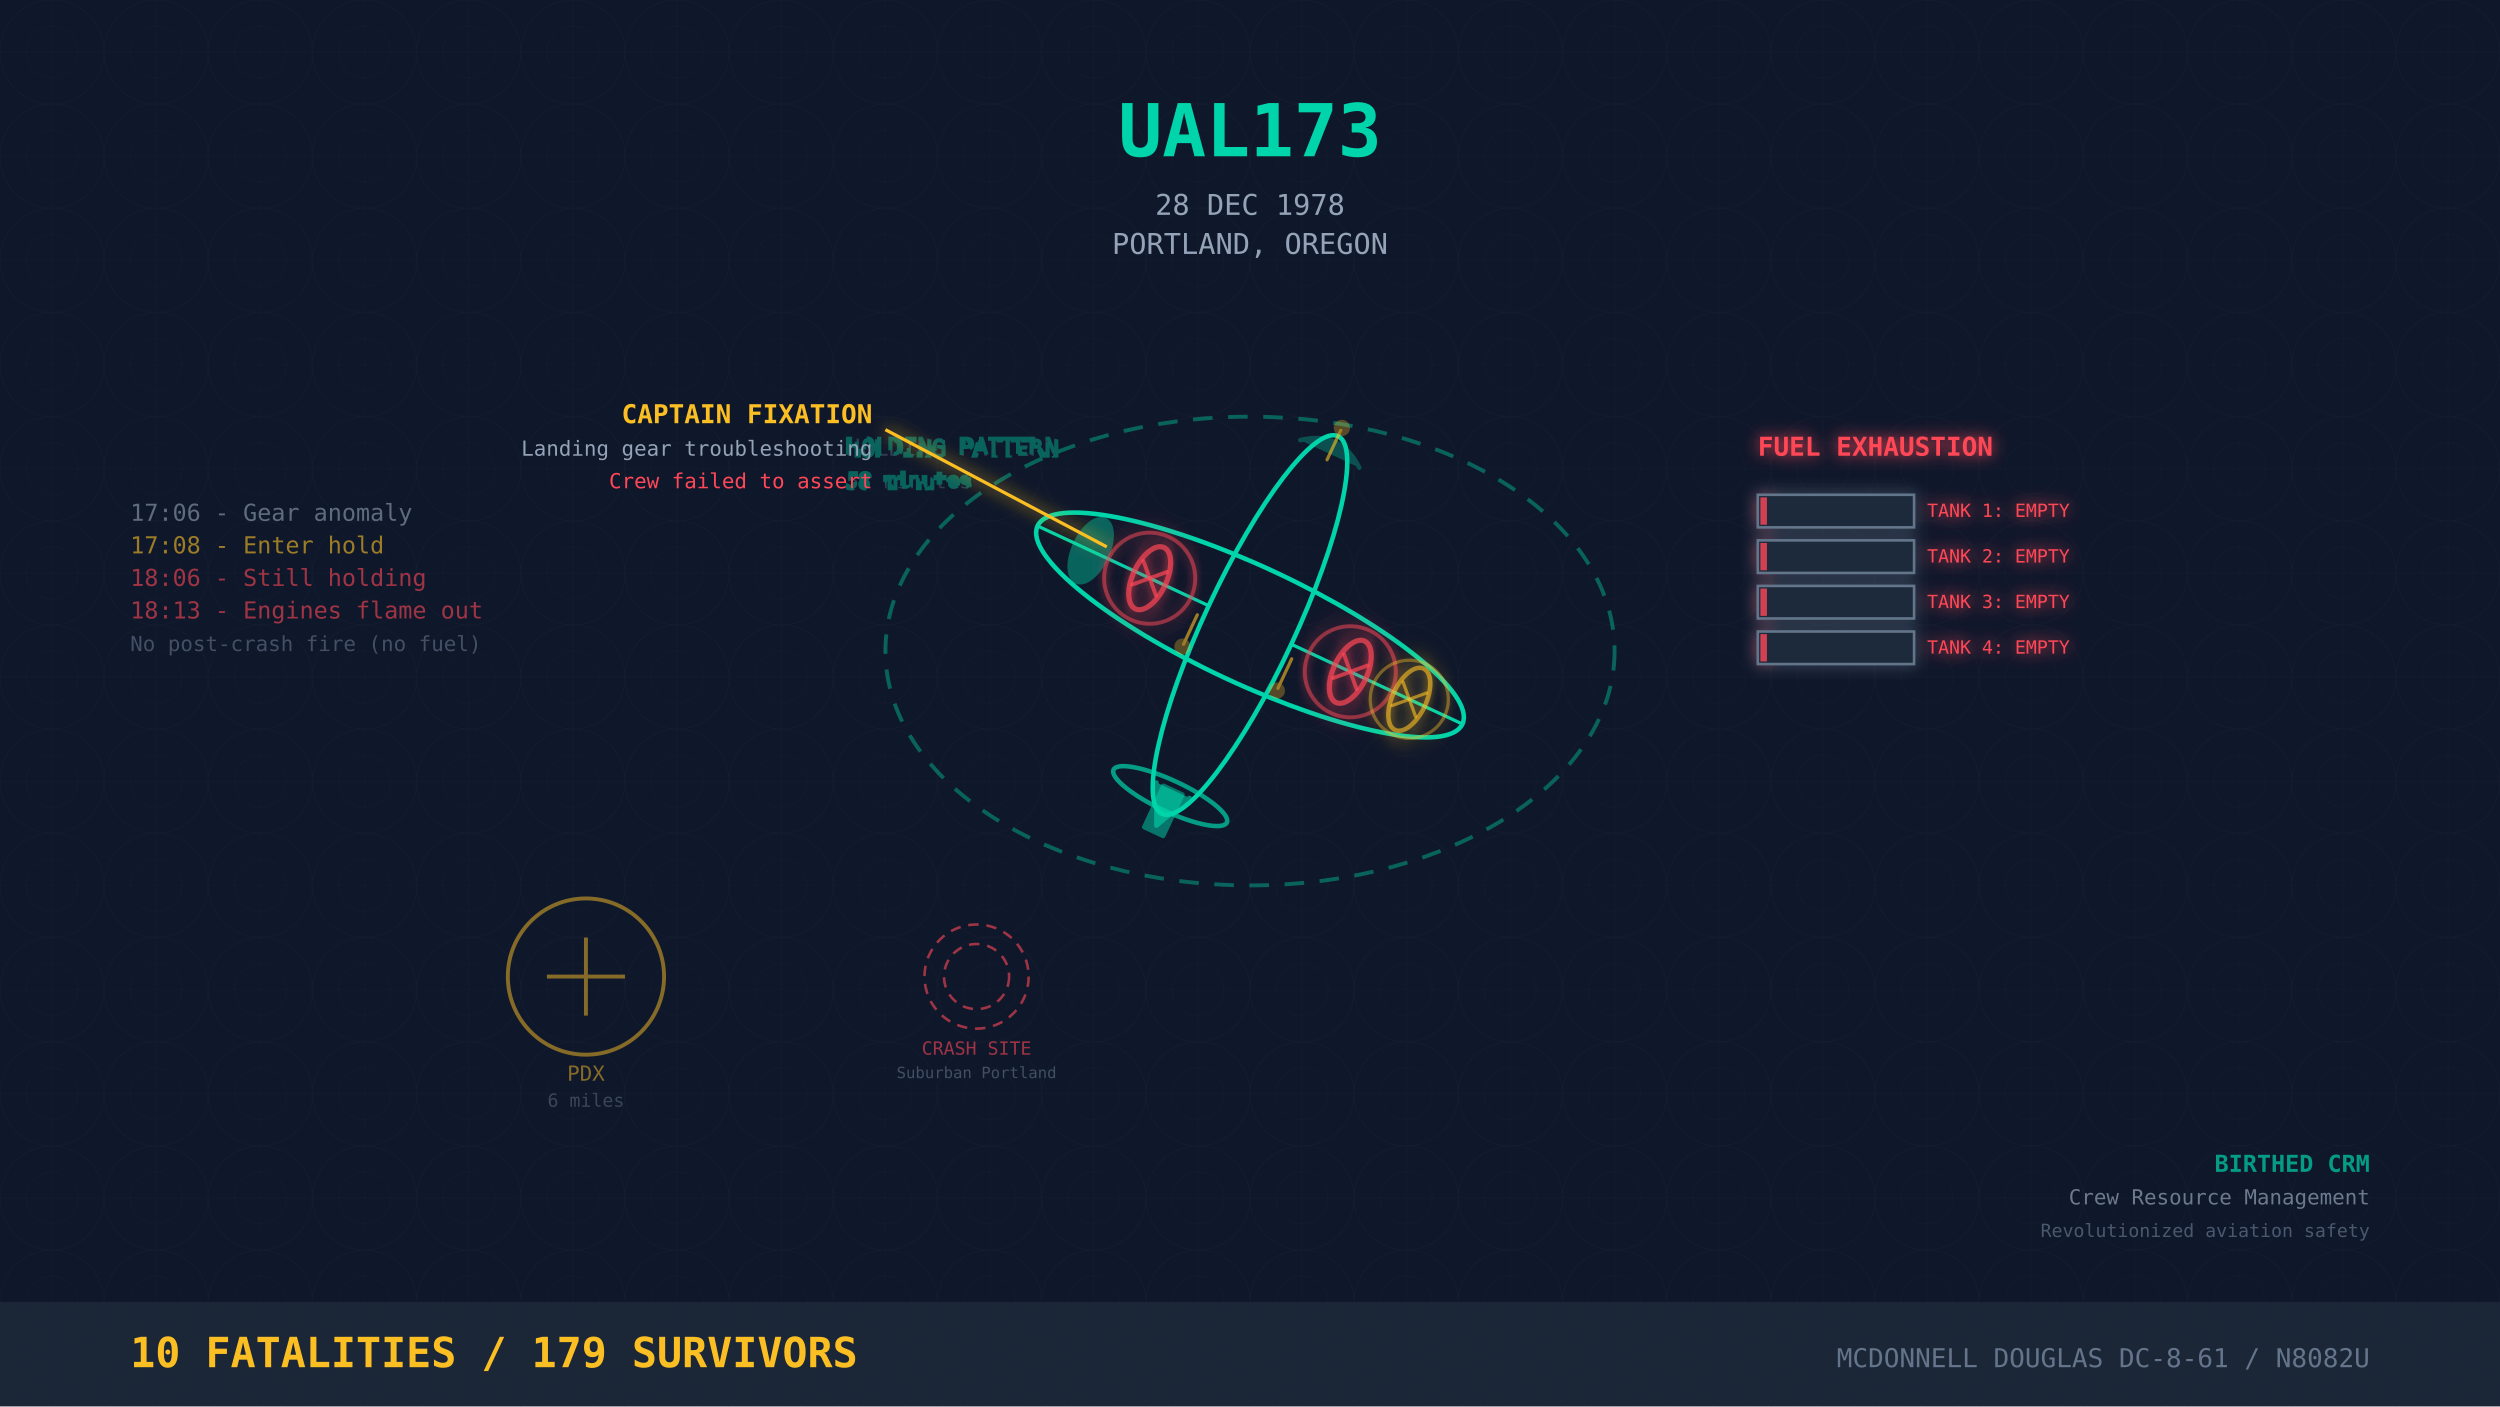
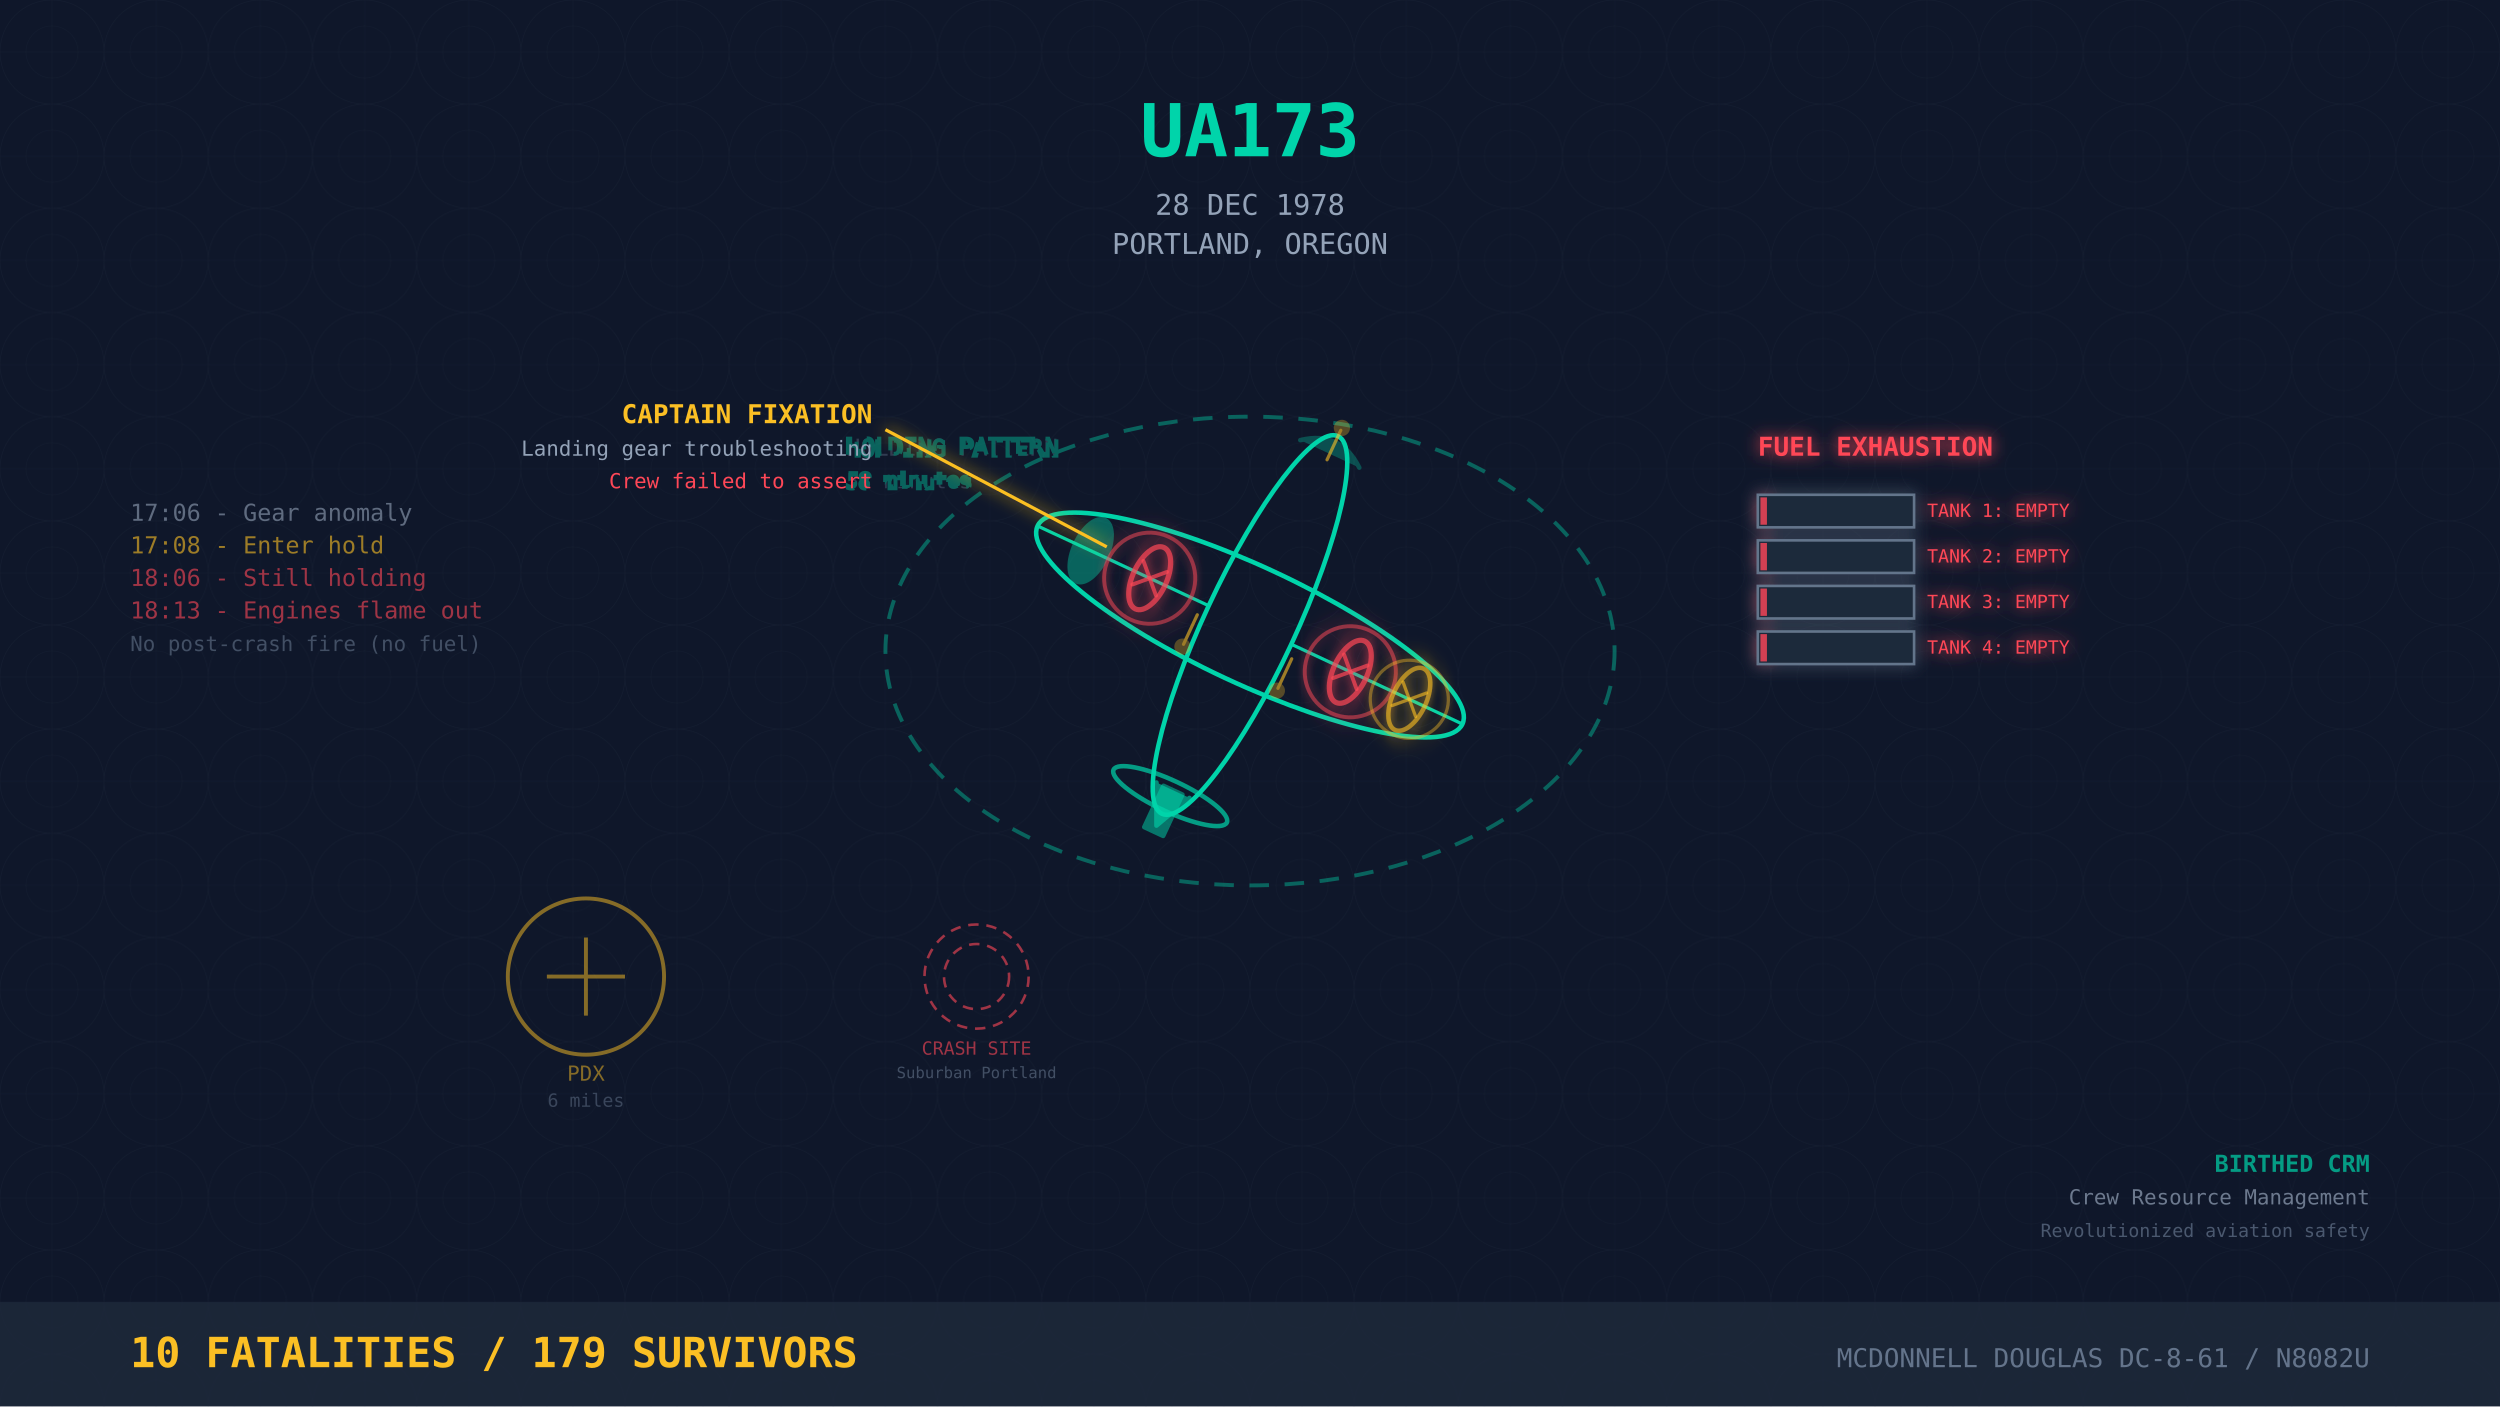
<svg xmlns="http://www.w3.org/2000/svg" width="1920" height="1080" viewBox="0 0 1920 1080">
  <rect width="1920" height="1080" fill="#0f172a" />
  <defs>
    <pattern id="radar-grid" width="80" height="80" patternUnits="userSpaceOnUse">
      <circle cx="40" cy="40" r="40" fill="none" stroke="#1e293b" stroke-width="0.5" opacity="0.4" />
      <circle cx="40" cy="40" r="20" fill="none" stroke="#1e293b" stroke-width="0.5" opacity="0.3" />
      <line x1="40" y1="0" x2="40" y2="80" stroke="#1e293b" stroke-width="0.5" opacity="0.3" />
      <line x1="0" y1="40" x2="80" y2="40" stroke="#1e293b" stroke-width="0.5" opacity="0.3" />
    </pattern>
    <filter id="warning-glow">
      <feGaussianBlur stdDeviation="6" result="coloredBlur" />
      <feMerge>
        <feMergeNode in="coloredBlur" />
        <feMergeNode in="SourceGraphic" />
      </feMerge>
    </filter>
  </defs>
  <rect width="1920" height="1080" fill="url(#radar-grid)" />
  <g opacity="0.4" stroke="#00d4aa" stroke-width="3" fill="none" stroke-dasharray="15,12">
    <ellipse cx="960" cy="500" rx="280" ry="180" />
    <text x="650" y="350" font-family="monospace" font-size="18" fill="#64748b">HOLDING PATTERN</text>
    <text x="650" y="375" font-family="monospace" font-size="16" fill="#64748b">58 minutes</text>
  </g>
  <g opacity="0.5">
    <circle cx="450" cy="750" r="60" stroke="#fbbf24" stroke-width="3" fill="none" />
    <line x1="420" y1="750" x2="480" y2="750" stroke="#fbbf24" stroke-width="3" />
    <line x1="450" y1="720" x2="450" y2="780" stroke="#fbbf24" stroke-width="3" />
    <text x="450" y="830" font-family="monospace" font-size="16" fill="#fbbf24" text-anchor="middle">PDX</text>
    <text x="450" y="850" font-family="monospace" font-size="14" fill="#64748b" text-anchor="middle">6 miles</text>
  </g>
  <g opacity="0.6">
    <circle cx="750" cy="750" r="40" stroke="#ff4757" stroke-width="2" fill="none" stroke-dasharray="8,6" />
    <circle cx="750" cy="750" r="25" stroke="#ff4757" stroke-width="2" fill="none" stroke-dasharray="8,6" />
    <text x="750" y="810" font-family="monospace" font-size="14" fill="#ff4757" text-anchor="middle">CRASH SITE</text>
    <text x="750" y="828" font-family="monospace" font-size="12" fill="#64748b" text-anchor="middle">Suburban Portland</text>
  </g>
  <g transform="translate(960, 480) rotate(25)">
    <g stroke="#00d4aa" stroke-width="3.5" fill="none" stroke-linecap="round" stroke-linejoin="round">
      <ellipse cx="0" cy="0" rx="35" ry="160" />
      <path d="M -25,-145 Q 0,-165 25,-145" fill="#00d4aa" opacity="0.3" />
      <ellipse cx="0" cy="0" rx="180" ry="45" />
      <line x1="-180" y1="0" x2="-35" y2="0" stroke-width="2.5" />
      <line x1="180" y1="0" x2="35" y2="0" stroke-width="2.5" />
      <g>
        <ellipse cx="-135" cy="0" rx="13" ry="26" fill="#00d4aa" opacity="0.4" />
        <g filter="url(#warning-glow)">
          <ellipse cx="-85" cy="0" rx="13" ry="26" stroke="#ff4757" stroke-width="4" fill="none" opacity="0.7" />
          <circle cx="-85" cy="0" r="35" stroke="#ff4757" stroke-width="3" fill="none" opacity="0.5" />
          <line x1="-95" y1="-10" x2="-75" y2="10" stroke="#ff4757" stroke-width="3" opacity="0.7" />
          <line x1="-75" y1="-10" x2="-95" y2="10" stroke="#ff4757" stroke-width="3" opacity="0.7" />
        </g>
        <g filter="url(#warning-glow)">
          <ellipse cx="85" cy="0" rx="13" ry="26" stroke="#ff4757" stroke-width="4" fill="none" opacity="0.7" />
          <circle cx="85" cy="0" r="35" stroke="#ff4757" stroke-width="3" fill="none" opacity="0.5" />
          <line x1="75" y1="-10" x2="95" y2="10" stroke="#ff4757" stroke-width="3" opacity="0.7" />
          <line x1="95" y1="-10" x2="75" y2="10" stroke="#ff4757" stroke-width="3" opacity="0.7" />
        </g>
        <g filter="url(#warning-glow)">
          <ellipse cx="135" cy="0" rx="13" ry="26" stroke="#fbbf24" stroke-width="3.5" fill="none" opacity="0.6" />
          <circle cx="135" cy="0" r="30" stroke="#fbbf24" stroke-width="2.5" fill="none" opacity="0.4" />
          <line x1="125" y1="-10" x2="145" y2="10" stroke="#fbbf24" stroke-width="2.5" opacity="0.6" />
          <line x1="145" y1="-10" x2="125" y2="10" stroke="#fbbf24" stroke-width="2.5" opacity="0.6" />
        </g>
      </g>
      <g stroke="#fbbf24" stroke-width="2.5" opacity="0.6">
        <line x1="0" y1="-140" x2="0" y2="-165" />
        <circle cx="0" cy="-167" r="5" fill="#fbbf24" opacity="0.5" />
        <line x1="-40" y1="10" x2="-40" y2="35" />
        <circle cx="-40" cy="37" r="5" fill="#fbbf24" opacity="0.5" />
        <line x1="40" y1="10" x2="40" y2="35" />
        <circle cx="40" cy="37" r="5" fill="#fbbf24" opacity="0.5" />
      </g>
      <path d="M -14,140 L 0,170 L 14,140" fill="#00d4aa" opacity="0.6" />
      <rect x="-8" y="140" width="16" height="35" fill="#00d4aa" opacity="0.5" />
      <ellipse cx="0" cy="145" rx="48" ry="12" opacity="0.7" />
    </g>
  </g>
  <g font-family="monospace" filter="url(#warning-glow)">
    <g transform="translate(1350, 350)">
      <text x="0" y="0" font-size="20" fill="#ff4757" font-weight="bold">FUEL EXHAUSTION</text>
      <g transform="translate(0, 30)">
        <rect x="0" y="0" width="120" height="25" stroke="#64748b" stroke-width="2" fill="#1e293b" />
        <rect x="2" y="2" width="5" height="21" fill="#ff4757" opacity="0.8" />
        <text x="130" y="17" font-size="14" fill="#ff4757">TANK 1: EMPTY</text>
        <rect x="0" y="35" width="120" height="25" stroke="#64748b" stroke-width="2" fill="#1e293b" />
        <rect x="2" y="37" width="5" height="21" fill="#ff4757" opacity="0.8" />
        <text x="130" y="52" font-size="14" fill="#ff4757">TANK 2: EMPTY</text>
        <rect x="0" y="70" width="120" height="25" stroke="#64748b" stroke-width="2" fill="#1e293b" />
        <rect x="2" y="72" width="5" height="21" fill="#ff4757" opacity="0.8" />
        <text x="130" y="87" font-size="14" fill="#ff4757">TANK 3: EMPTY</text>
        <rect x="0" y="105" width="120" height="25" stroke="#64748b" stroke-width="2" fill="#1e293b" />
        <rect x="2" y="107" width="5" height="21" fill="#ff4757" opacity="0.8" />
        <text x="130" y="122" font-size="14" fill="#ff4757">TANK 4: EMPTY</text>
      </g>
    </g>
  </g>
  <g font-family="monospace" text-anchor="middle">
-     <text x="960" y="120" font-size="56" fill="#00d4aa" font-weight="bold">UAL173</text>
+     <text x="960" y="120" font-size="56" fill="#00d4aa" font-weight="bold">UA173</text>
    <text x="960" y="165" font-size="22" fill="#94a3b8">28 DEC 1978</text>
    <text x="960" y="195" font-size="22" fill="#94a3b8">PORTLAND, OREGON</text>
  </g>
  <g font-family="monospace" fill="#fbbf24">
    <line x1="850" y1="420" x2="680" y2="330" stroke="#fbbf24" stroke-width="2.5" filter="url(#warning-glow)" />
    <text x="670" y="325" font-size="20" font-weight="bold" text-anchor="end">CAPTAIN FIXATION</text>
    <text x="670" y="350" font-size="16" fill="#94a3b8" text-anchor="end">Landing gear troubleshooting</text>
    <text x="670" y="375" font-size="16" fill="#ff4757" text-anchor="end">Crew failed to assert</text>
  </g>
  <g font-family="monospace" opacity="0.6">
    <text x="100" y="400" font-size="18" fill="#94a3b8">17:06 - Gear anomaly</text>
    <text x="100" y="425" font-size="18" fill="#fbbf24">17:08 - Enter hold</text>
    <text x="100" y="450" font-size="18" fill="#ff4757">18:06 - Still holding</text>
    <text x="100" y="475" font-size="18" fill="#ff4757">18:13 - Engines flame out</text>
    <text x="100" y="500" font-size="16" fill="#64748b">No post-crash fire (no fuel)</text>
  </g>
  <g font-family="monospace" opacity="0.7">
    <text x="1820" y="900" font-size="18" fill="#00d4aa" text-anchor="end" font-weight="bold">BIRTHED CRM</text>
    <text x="1820" y="925" font-size="16" fill="#94a3b8" text-anchor="end">Crew Resource Management</text>
    <text x="1820" y="950" font-size="14" fill="#64748b" text-anchor="end">Revolutionized aviation safety</text>
  </g>
  <g>
    <rect x="0" y="1000" width="1920" height="80" fill="#1e293b" opacity="0.8" />
    <text x="100" y="1050" font-family="monospace" font-size="32" fill="#fbbf24" font-weight="bold">10 FATALITIES / 179 SURVIVORS</text>
    <text x="1820" y="1050" font-family="monospace" font-size="20" fill="#64748b" text-anchor="end">MCDONNELL DOUGLAS DC-8-61 / N8082U</text>
  </g>
</svg>
